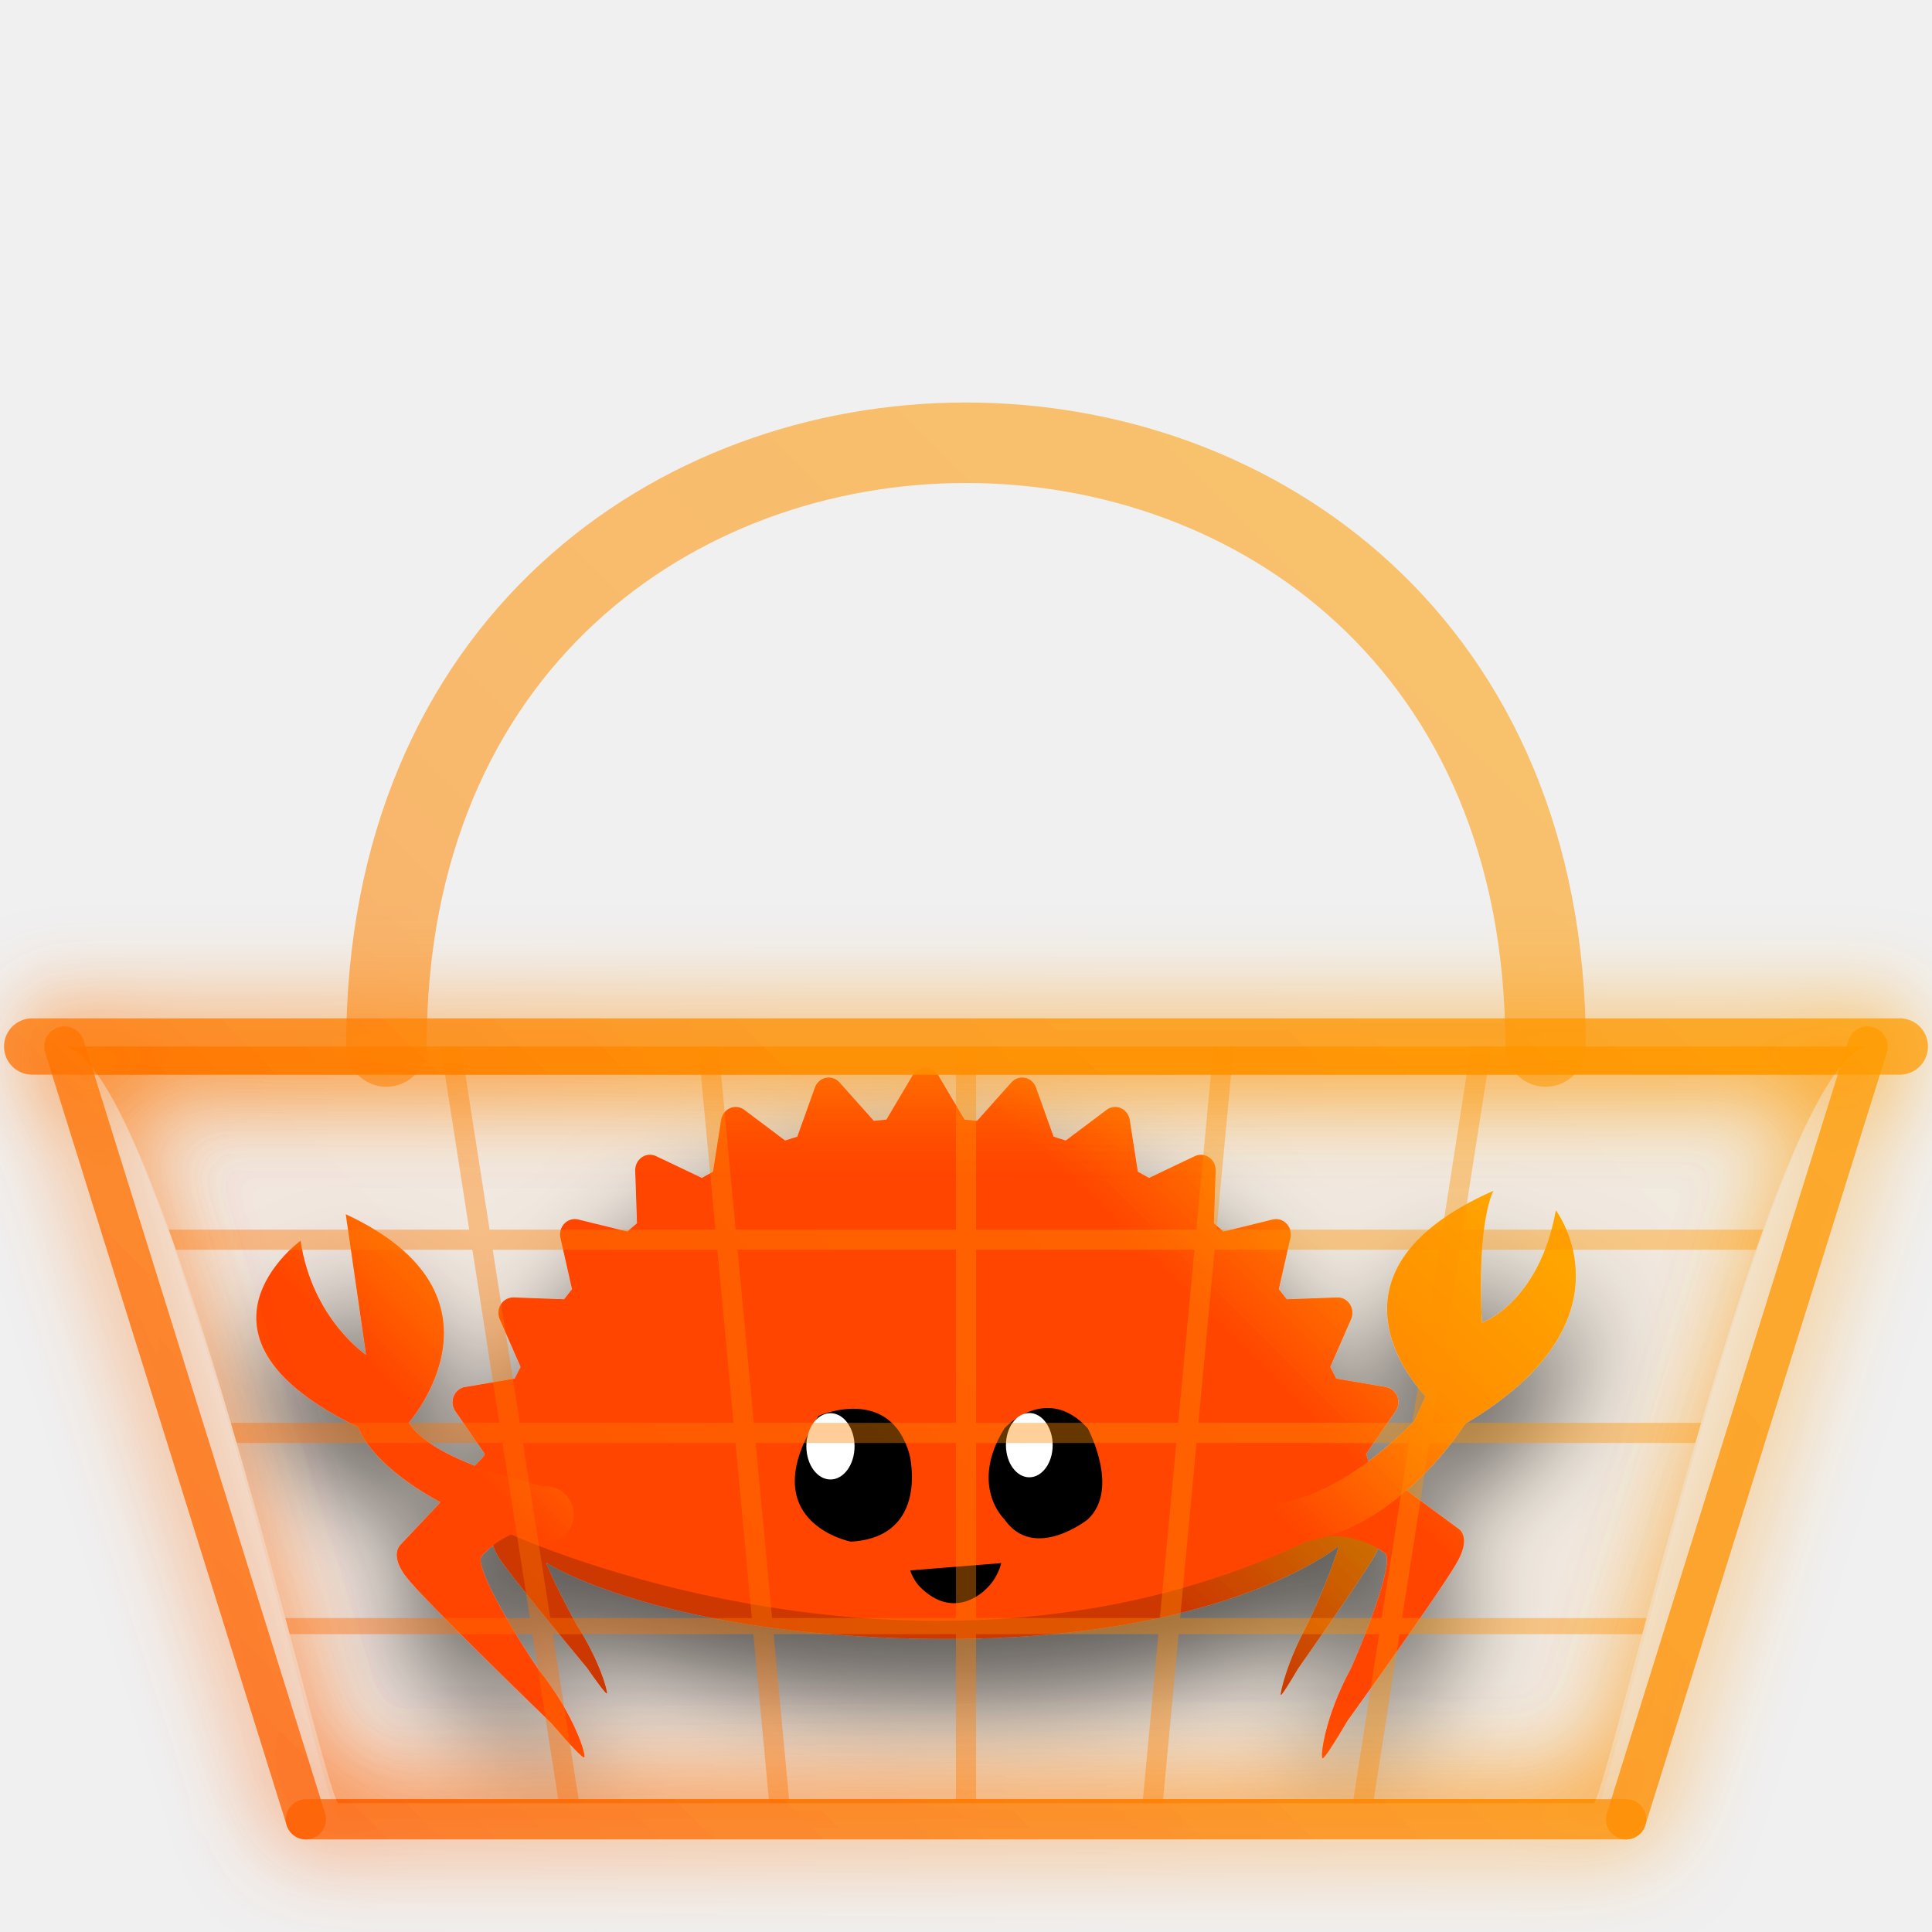
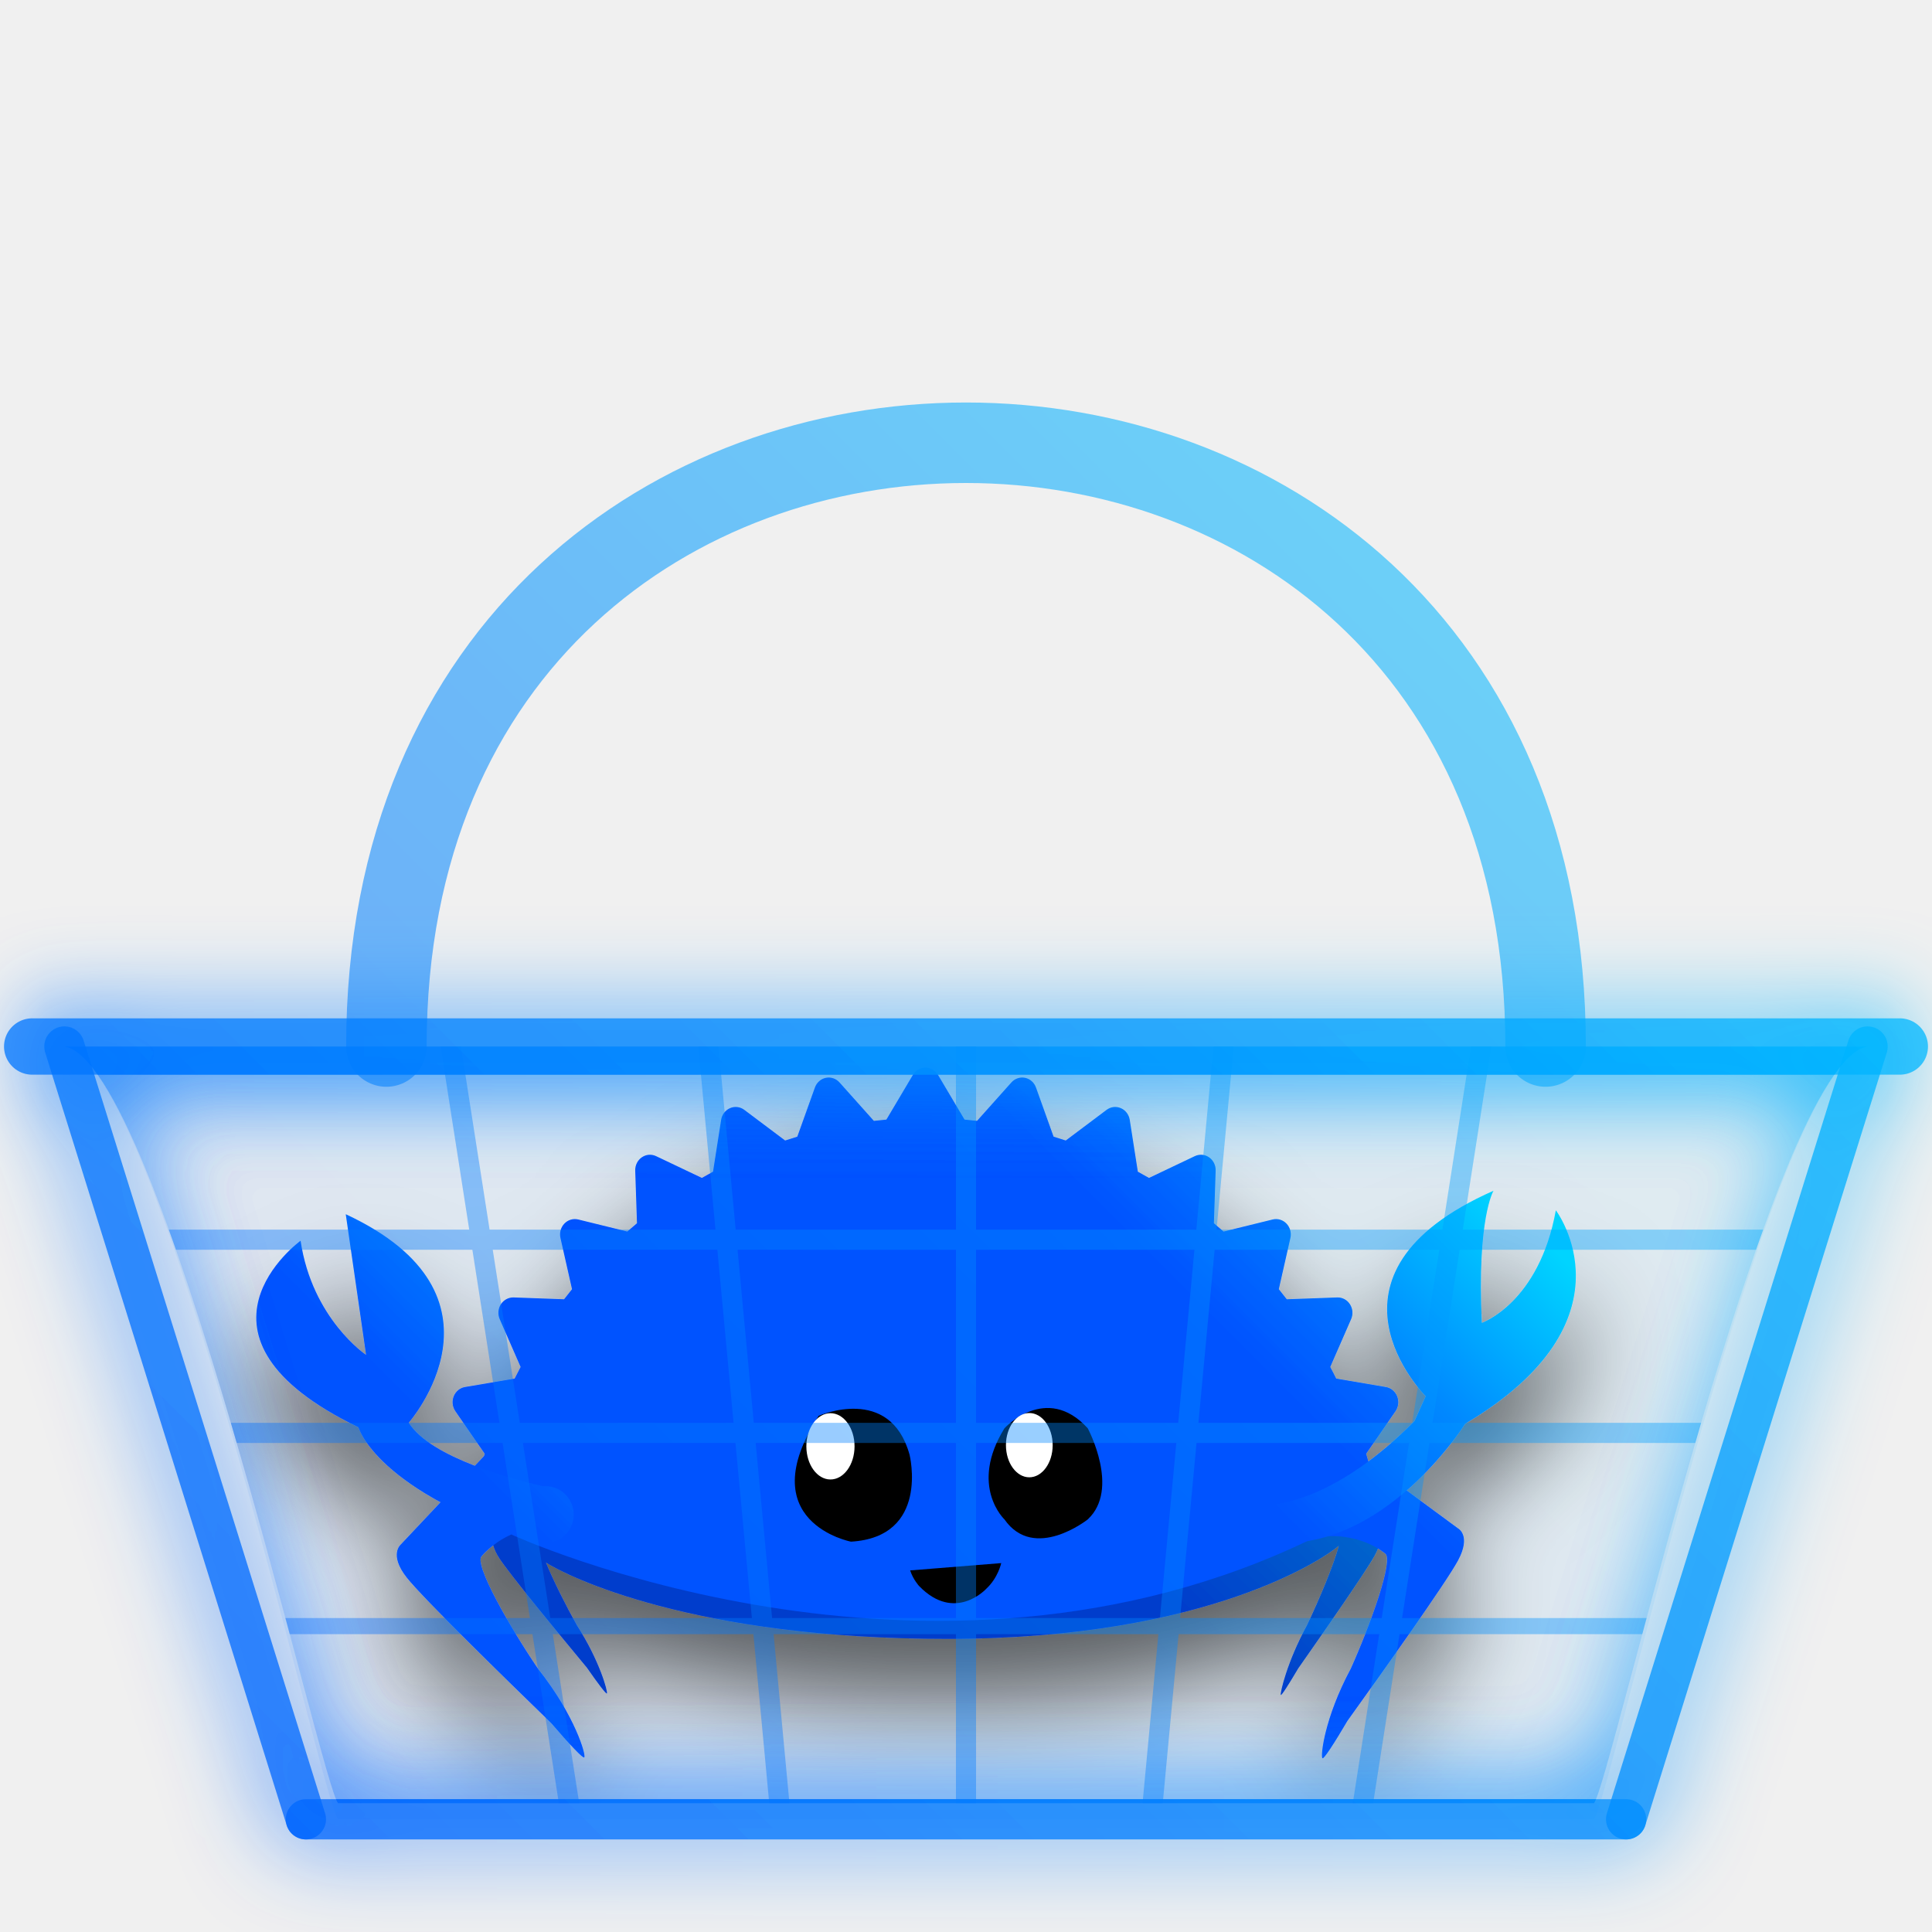
<svg xmlns="http://www.w3.org/2000/svg" viewBox="110 70 240 240" width="100%" height="100%">
  <defs>
    <linearGradient id="warmGlow" gradientUnits="userSpaceOnUse" x1="0%" y1="100%" x2="100%" y2="0%">
-       <stop offset="0%" stop-color="#FF4500" />
-       <stop offset="50%" stop-color="#FF8C00" />
-       <stop offset="100%" stop-color="#FFA500" />
+       <stop offset="0%" stop-color="#0052FF" />
+       <stop offset="50%" stop-color="#0088FF" />
+       <stop offset="100%" stop-color="#00D4FF" />
    </linearGradient>
    <linearGradient id="warmDark" gradientUnits="userSpaceOnUse" x1="0%" y1="100%" x2="100%" y2="0%">
-       <stop offset="0%" stop-color="#CC3700" />
-       <stop offset="50%" stop-color="#CC7000" />
-       <stop offset="100%" stop-color="#CC8400" />
+       <stop offset="0%" stop-color="#003DCC" />
+       <stop offset="50%" stop-color="#0066CC" />
+       <stop offset="100%" stop-color="#0099CC" />
    </linearGradient>
    <filter id="glow" x="-20%" y="-20%" width="140%" height="140%">
      <feGaussianBlur stdDeviation="6" result="blur" />
      <feMerge>
        <feMergeNode in="blur" />
        <feMergeNode in="SourceGraphic" />
      </feMerge>
    </filter>
    <filter id="shadow" x="-50%" y="-50%" width="200%" height="200%">
      <feDropShadow dx="0" dy="8" stdDeviation="6" flood-color="#000000" flood-opacity="0.6" />
    </filter>
    <clipPath id="basketInsideClip">
      <path d="M 118,200 C 130,202 150,292 152,294 L 308,294 C 310,292 330,202 342,200 Z" />
    </clipPath>
  </defs>
  <style>
    .bg { fill: #1A1124; rx: 36px; }
    
    /* Animations */
    
    /* Ferris bobbing inside basket */
    .ferris {
      animation: bobble 3s infinite ease-in-out;
      transform-origin: 230px 150px;
    }

    /* Basket glowing */
    .basket-glow {
      animation: pulseGlow 4s infinite alternate ease-in-out;
    }

    @keyframes bobble {
      0% { transform: translateY(0px) rotate(0deg); }
      50% { transform: translateY(-8px) rotate(1deg); }
      100% { transform: translateY(0px) rotate(0deg); }
    }

    @keyframes pulseGlow {
      0% { stroke: url(#warmGlow); }
-       100% { stroke: url(#warmGlow); filter: drop-shadow(0 0 8px #FF7300); }
+       100% { stroke: url(#warmGlow); filter: drop-shadow(0 0 8px #0088FF); }
    }
  </style>
  <path d="M 158 200 C 158 100, 302 100, 302 200" fill="none" stroke="url(#warmGlow)" opacity="0.55" stroke-width="10" stroke-linecap="round" />
  <path d="M 118,200 C 130,202 150,294 152,296 L 308,296 C 310,294 330,202 342,200 Z" fill="url(#warmGlow)" fill-opacity="0.07" stroke="none" />
  <g clip-path="url(#basketInsideClip)">
    <g class="ferris" filter="url(#shadow)">
      <g transform="translate(140, 190) scale(0.14)">
        <g transform="matrix(1,0,0,1,1009.4,506.362)">
          <path d="M0,-7.203L-12.072,-32.209C-12.009,-33.156 -11.961,-34.107 -11.961,-35.062C-11.961,-63.408 -41.439,-89.533 -91.03,-110.451L-91.03,-93.058C-95.866,-94.977 -100.901,-96.845 -106.147,-98.651L-106.147,-106.759C-177.021,-132.319 -282.53,-148.537 -400.388,-148.537C-503.361,-148.537 -596.917,-136.157 -666.179,-115.983L-666.179,-87.737L-666.181,-87.737L-666.181,-121.925C-737.141,-99.375 -781.135,-68.048 -781.135,-33.41C-781.135,-27.95 -780.034,-22.572 -777.918,-17.297L-785.146,-4.43C-785.146,-4.43 -790.938,3.082 -780.74,18.932C-771.746,32.909 -726.692,87.617 -702.913,116.267C-692.699,130.954 -685.772,140.001 -685.167,139.126C-684.212,137.74 -691.518,110.165 -711.802,78.703C-721.268,61.808 -732.57,39.42 -739.356,22.884C-720.414,34.874 -609.126,90.913 -382.124,90.685C-150.13,90.453 -47.009,17.834 -35.691,7.948C-39.646,23.837 -53.159,55.981 -63.936,78.586C-81.642,110.917 -88.056,139.064 -87.232,140.456C-86.708,141.334 -80.667,132.015 -71.756,116.913C-51.025,87.37 -11.739,30.974 -3.889,16.608C5.007,0.323 0,-7.203 0,-7.203" style="fill:url(#warmDark);fill-rule:nonzero;" />
        </g>
        <g transform="matrix(1,0,0,1,1079.49,294.885)">
          <path d="M0,204.135L-79.343,145.689C-80.088,143.089 -80.833,140.488 -81.603,137.908L-55.541,100.154C-52.881,96.314 -52.345,91.322 -54.072,86.943C-55.803,82.585 -59.587,79.461 -64.062,78.696L-108.128,71.217C-109.837,67.732 -111.626,64.301 -113.422,60.898L-94.907,18.51C-93.004,14.193 -93.402,9.175 -95.929,5.256C-98.446,1.319 -102.715,-0.981 -107.267,-0.802L-151.991,0.823C-154.306,-2.193 -156.658,-5.18 -159.058,-8.114L-148.78,-53.546C-147.738,-58.158 -149.054,-62.989 -152.267,-66.34C-155.462,-69.679 -160.105,-71.062 -164.52,-69.979L-208.082,-59.27C-210.902,-61.763 -213.77,-64.223 -216.67,-66.635L-215.103,-113.276C-214.935,-117.997 -217.136,-122.484 -220.915,-125.105C-224.692,-127.741 -229.485,-128.137 -233.616,-126.179L-274.254,-106.858C-277.527,-108.736 -280.819,-110.595 -284.146,-112.395L-291.327,-158.356C-292.056,-163.012 -295.051,-166.968 -299.246,-168.774C-303.431,-170.591 -308.222,-170.002 -311.894,-167.238L-348.126,-140.053C-351.695,-141.238 -355.279,-142.373 -358.905,-143.46L-374.522,-187.045C-376.11,-191.488 -379.772,-194.751 -384.238,-195.669C-388.688,-196.578 -393.266,-195.037 -396.352,-191.589L-426.851,-157.47C-430.536,-157.893 -434.228,-158.28 -437.927,-158.601L-461.476,-198.277C-463.86,-202.295 -468.073,-204.741 -472.615,-204.741C-477.144,-204.741 -481.365,-202.295 -483.733,-198.277L-507.288,-158.601C-510.989,-158.28 -514.696,-157.893 -518.376,-157.47L-548.875,-191.589C-551.965,-195.037 -556.559,-196.578 -560.997,-195.669C-565.457,-194.739 -569.125,-191.488 -570.704,-187.045L-586.333,-143.46C-589.954,-142.373 -593.538,-141.23 -597.113,-140.053L-633.333,-167.238C-637.016,-170.012 -641.811,-170.599 -646.001,-168.774C-650.182,-166.968 -653.189,-163.012 -653.914,-158.356L-661.1,-112.395C-664.422,-110.595 -667.714,-108.746 -670.995,-106.858L-711.629,-126.179C-715.756,-128.145 -720.574,-127.741 -724.333,-125.105C-728.106,-122.484 -730.313,-117.997 -730.143,-113.276L-728.581,-66.635C-731.475,-64.223 -734.337,-61.763 -737.172,-59.27L-780.726,-69.979C-785.149,-71.053 -789.788,-69.679 -792.991,-66.34C-796.212,-62.989 -797.517,-58.158 -796.482,-53.546L-786.225,-8.114C-788.603,-5.169 -790.958,-2.193 -793.267,0.823L-837.991,-0.802C-842.504,-0.937 -846.812,1.319 -849.334,5.256C-851.861,9.175 -852.244,14.193 -850.363,18.51L-831.835,60.898C-833.634,64.301 -835.421,67.732 -837.144,71.217L-881.207,78.696C-885.686,79.45 -889.459,82.572 -891.201,86.943C-892.929,91.322 -892.368,96.314 -889.727,100.154L-863.661,137.908C-863.862,138.575 -864.048,139.247 -864.248,139.916L-937.944,218.201C-937.944,218.201 -949.24,227.052 -932.797,247.855C-918.297,266.206 -843.846,338.951 -804.526,377.06C-787.92,396.408 -776.542,408.389 -775.354,407.353C-773.478,405.708 -783.326,370.506 -816.036,329.204C-841.252,292.148 -873.977,235.155 -866.303,228.586C-866.303,228.586 -857.574,217.505 -840.061,209.529C-839.42,210.041 -840.723,209.022 -840.061,209.529C-840.061,209.529 -470.466,380.02 -127.632,212.413C-88.468,205.388 -64.759,226.368 -64.759,226.368C-56.583,231.108 -77.755,289.712 -95.166,328.505C-118.845,372.555 -122.317,406.927 -120.31,408.119C-119.042,408.876 -110.427,395.766 -98.138,374.902C-67.814,332.649 -10.492,252.1 0,232.534C11.895,210.352 0,204.135 0,204.135" style="fill:url(#warmGlow);fill-rule:nonzero;" />
        </g>
        <g transform="matrix(1,0,0,1,917.896,244.679)">
          <path d="M0,232.466C0,232.466 53.179,230 123.032,159.004L132.93,137.025C132.93,137.025 24.513,29.177 193.048,-45.266C193.048,-45.266 178.293,-21.154 182.622,72.006C182.622,72.006 233.437,54.357 248.336,-27.934C248.336,-27.934 322.456,69.79 167.834,161.443C167.834,161.443 95.294,277.732 -6.971,266.593L0,232.466Z" style="fill:url(#warmGlow);fill-rule:nonzero;" />
        </g>
        <g transform="matrix(1,0,0,1,676.997,488.361)">
          <path d="M0,-78.192C0,-78.192 36.935,-118.635 73.871,-78.192C73.871,-78.192 102.893,-24.265 73.871,2.695C73.871,2.695 26.384,40.443 0,2.695C0,2.695 -31.658,-26.964 0,-78.192" style="fill-rule:nonzero;" />
        </g>
        <g transform="matrix(1,0,0,1,719.761,425.169)">
          <path d="M0,0.004C0,15.75 -9.282,28.518 -20.732,28.518C-32.18,28.518 -41.462,15.75 -41.462,0.004C-41.462,-15.746 -32.18,-28.514 -20.732,-28.514C-9.282,-28.514 0,-15.746 0,0.004" style="fill:white;fill-rule:nonzero;" />
        </g>
        <g transform="matrix(1,0,0,1,512.148,482.736)">
          <path d="M0,-83.609C0,-83.609 63.355,-111.661 80.648,-49.047C80.648,-49.047 98.762,23.933 28.618,28.052C28.618,28.052 -60.826,10.824 0,-83.609" style="fill-rule:nonzero;" />
        </g>
        <g transform="matrix(1,0,0,1,543.968,426.204)">
          <path d="M0,0.002C0,16.241 -9.572,29.411 -21.381,29.411C-33.185,29.411 -42.76,16.241 -42.76,0.002C-42.76,-16.242 -33.185,-29.409 -21.381,-29.409C-9.572,-29.409 0,-16.242 0,0.002" style="fill:white;fill-rule:nonzero;" />
        </g>
        <g transform="matrix(1,0,0,1,593.317,576.574)">
          <path d="M0,-40.271L80.796,-46.755C80.796,-46.755 78.058,-33.749 67.517,-23.986C67.517,-23.986 39.727,6.484 7.844,-26.519C7.844,-26.519 2.627,-32.148 0,-40.271" style="fill-rule:nonzero;" />
        </g>
        <g transform="matrix(1,0,0,1,269.796,270.778)">
          <path d="M0,190.741C-0.667,190.741 -1.321,190.79 -1.973,190.842C-28.207,184.871 -101.946,165.657 -121.437,134.479C-121.437,134.479 -22.21,21.607 -177.297,-50.54L-159.24,74.338C-159.24,74.338 -207.049,42.389 -217.366,-27.008C-217.366,-27.008 -333.789,57.486 -165.982,138.466C-165.982,138.466 -150.762,195.653 -4.633,241.281L-4.526,240.846C-3.055,241.118 -1.549,241.281 0,241.281C13.808,241.281 25.003,229.969 25.003,216.01C25.003,202.054 13.808,190.741 0,190.741" style="fill:url(#warmGlow);fill-rule:nonzero;" />
        </g>
      </g>
    </g>
  </g>
  <g clip-path="url(#basketInsideClip)">
    <g filter="url(#glow)">
      <line x1="114" y1="200" x2="346" y2="200" stroke="url(#warmGlow)" stroke-width="7" stroke-linecap="round" opacity="0.75" />
      <line x1="148" y1="296" x2="312" y2="296" stroke="url(#warmGlow)" stroke-width="5" stroke-linecap="round" opacity="0.75" />
      <line x1="118" y1="200" x2="148" y2="296" stroke="url(#warmGlow)" stroke-width="5" stroke-linecap="round" opacity="0.75" />
      <line x1="342" y1="200" x2="312" y2="296" stroke="url(#warmGlow)" stroke-width="5" stroke-linecap="round" opacity="0.75" />
    </g>
    <g stroke="url(#warmGlow)" stroke-linecap="round" opacity="0.4">
      <line x1="120" y1="224" x2="340" y2="224" stroke-width="2.5" />
      <line x1="124" y1="248" x2="336" y2="248" stroke-width="2.5" />
      <line x1="130" y1="272" x2="330" y2="272" stroke-width="2" />
      <line x1="166" y1="200" x2="181" y2="296" stroke-width="2.5" />
      <line x1="198" y1="200" x2="207" y2="296" stroke-width="2.5" />
      <line x1="230" y1="200" x2="230" y2="296" stroke-width="2.5" />
      <line x1="262" y1="200" x2="253" y2="296" stroke-width="2.5" />
      <line x1="294" y1="200" x2="279" y2="296" stroke-width="2.5" />
    </g>
  </g>
  <g filter="url(#glow)">
    <line x1="114" y1="200" x2="346" y2="200" stroke="url(#warmGlow)" stroke-width="7" stroke-linecap="round" opacity="0.75" />
    <line x1="148" y1="296" x2="312" y2="296" stroke="url(#warmGlow)" stroke-width="5" stroke-linecap="round" opacity="0.75" />
    <line x1="118" y1="200" x2="148" y2="296" stroke="url(#warmGlow)" stroke-width="5" stroke-linecap="round" opacity="0.75" />
    <line x1="342" y1="200" x2="312" y2="296" stroke="url(#warmGlow)" stroke-width="5" stroke-linecap="round" opacity="0.75" />
  </g>
</svg>
